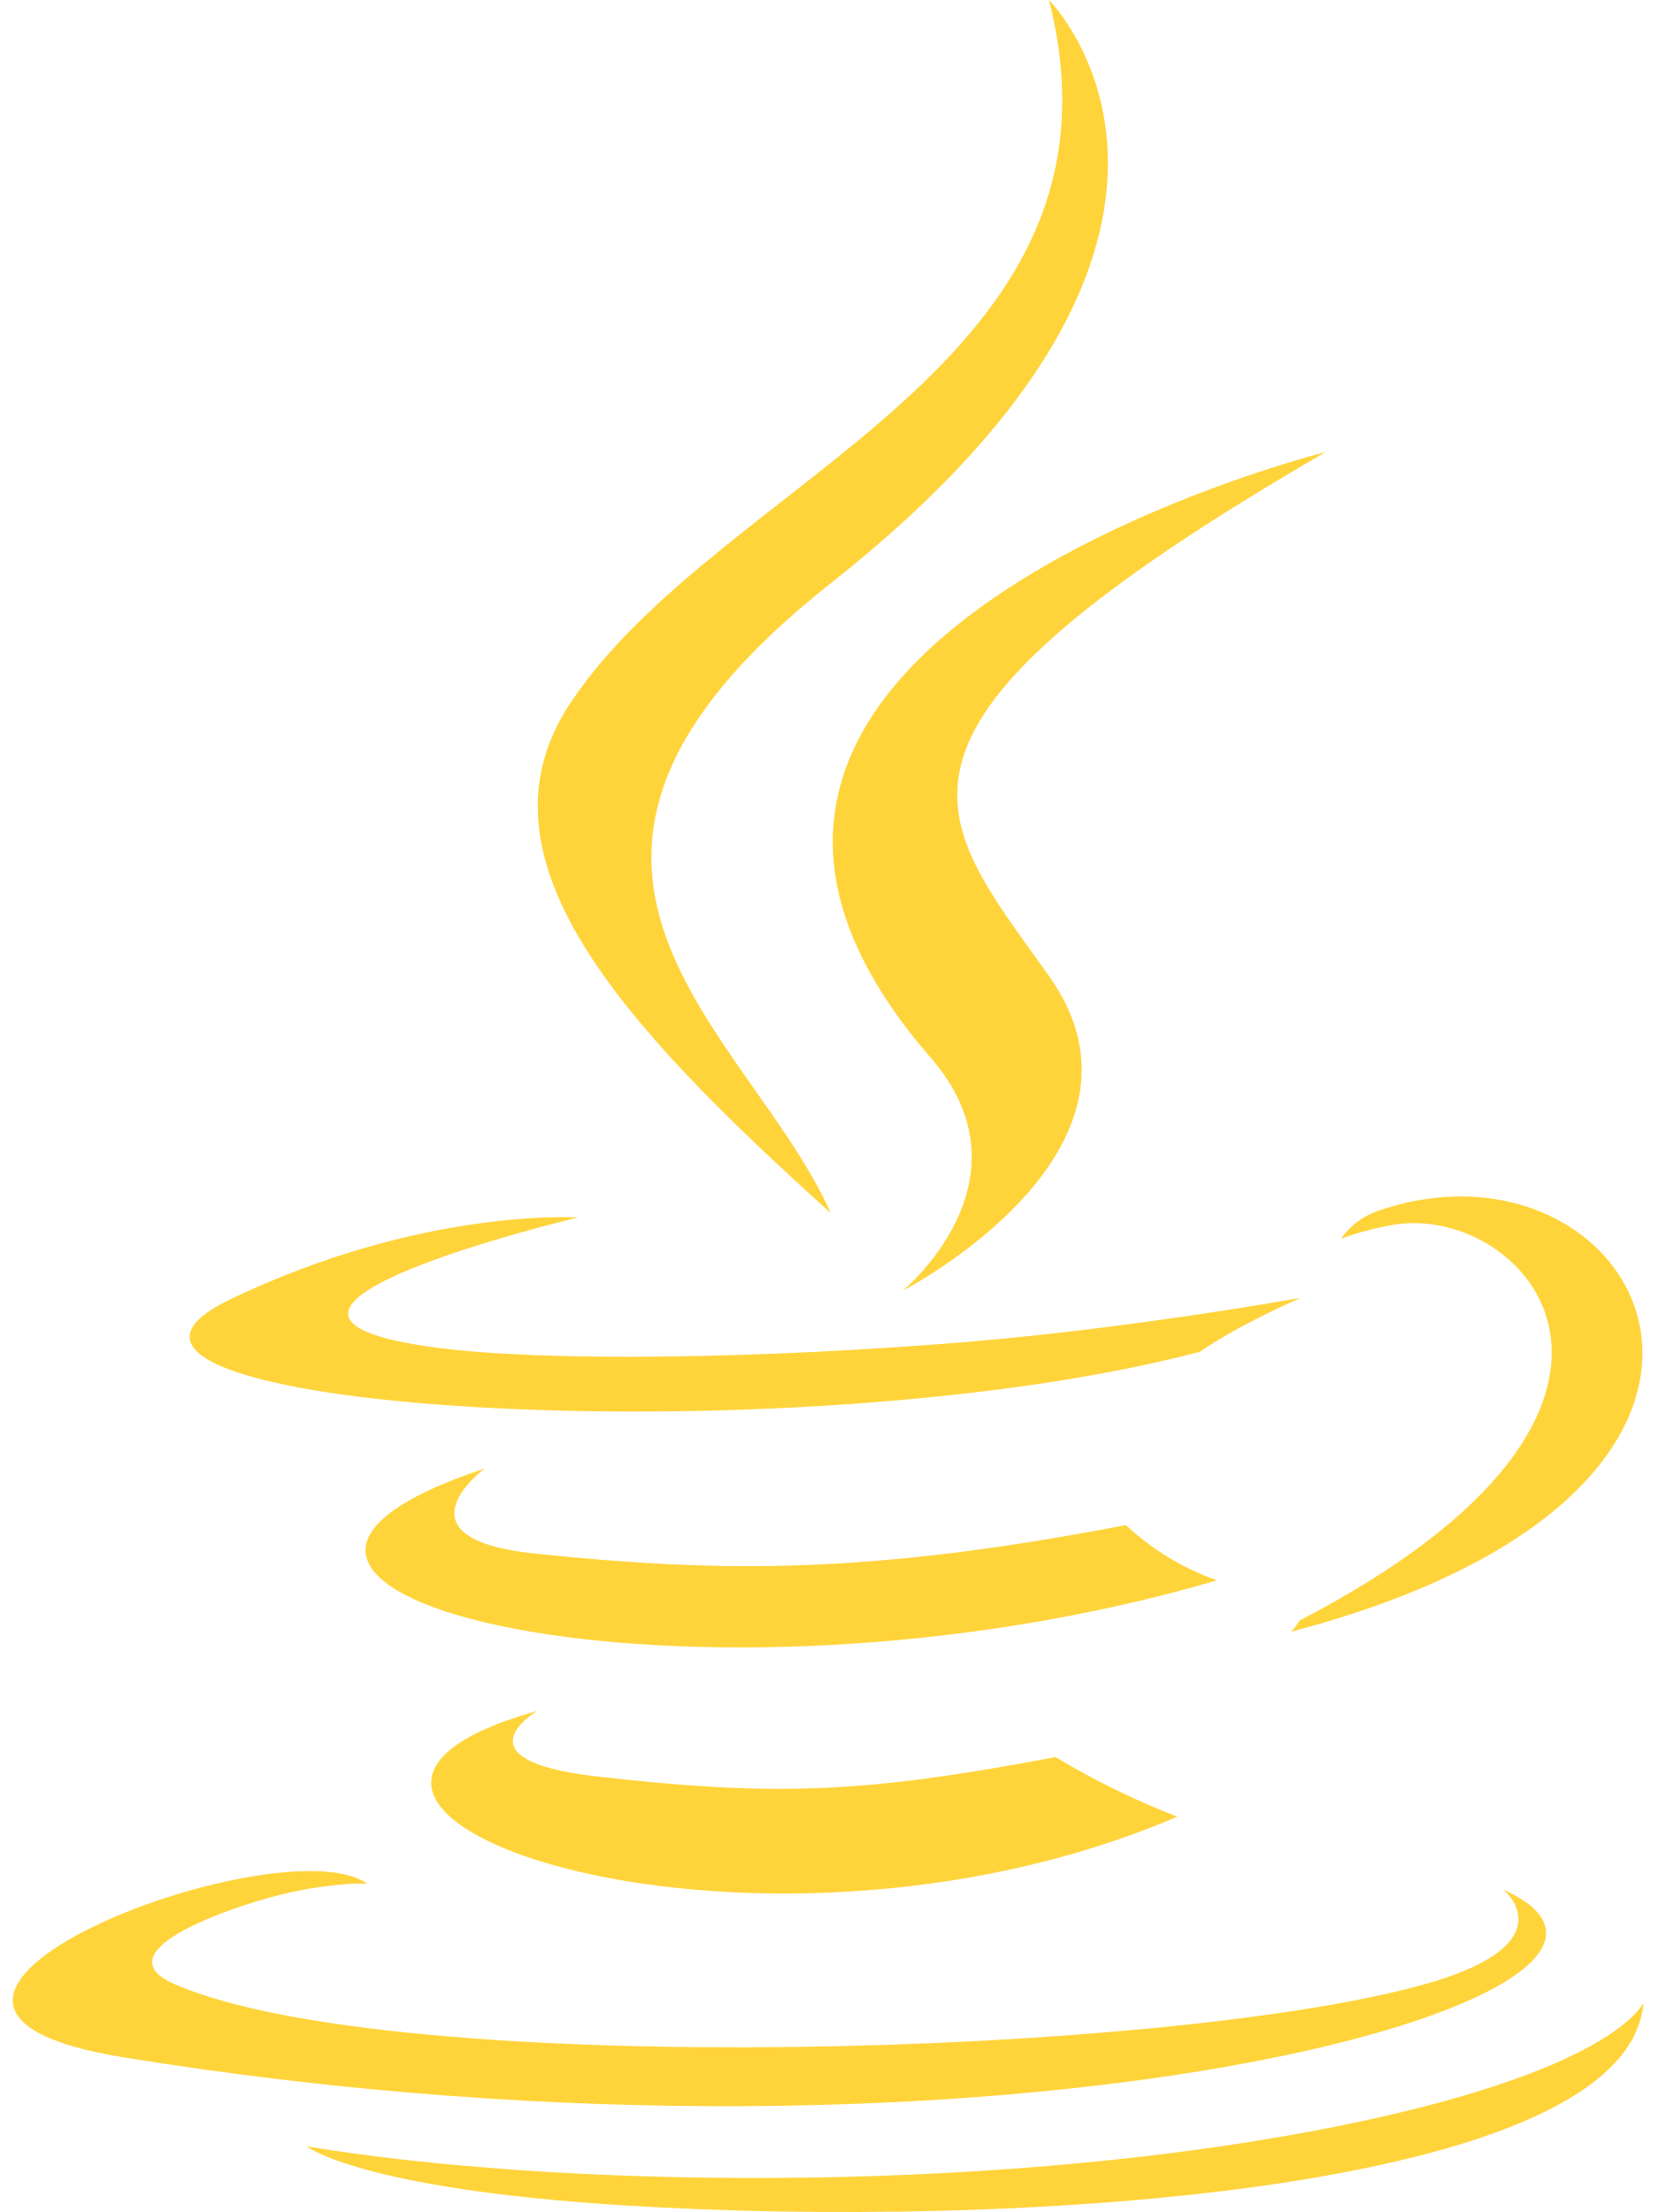
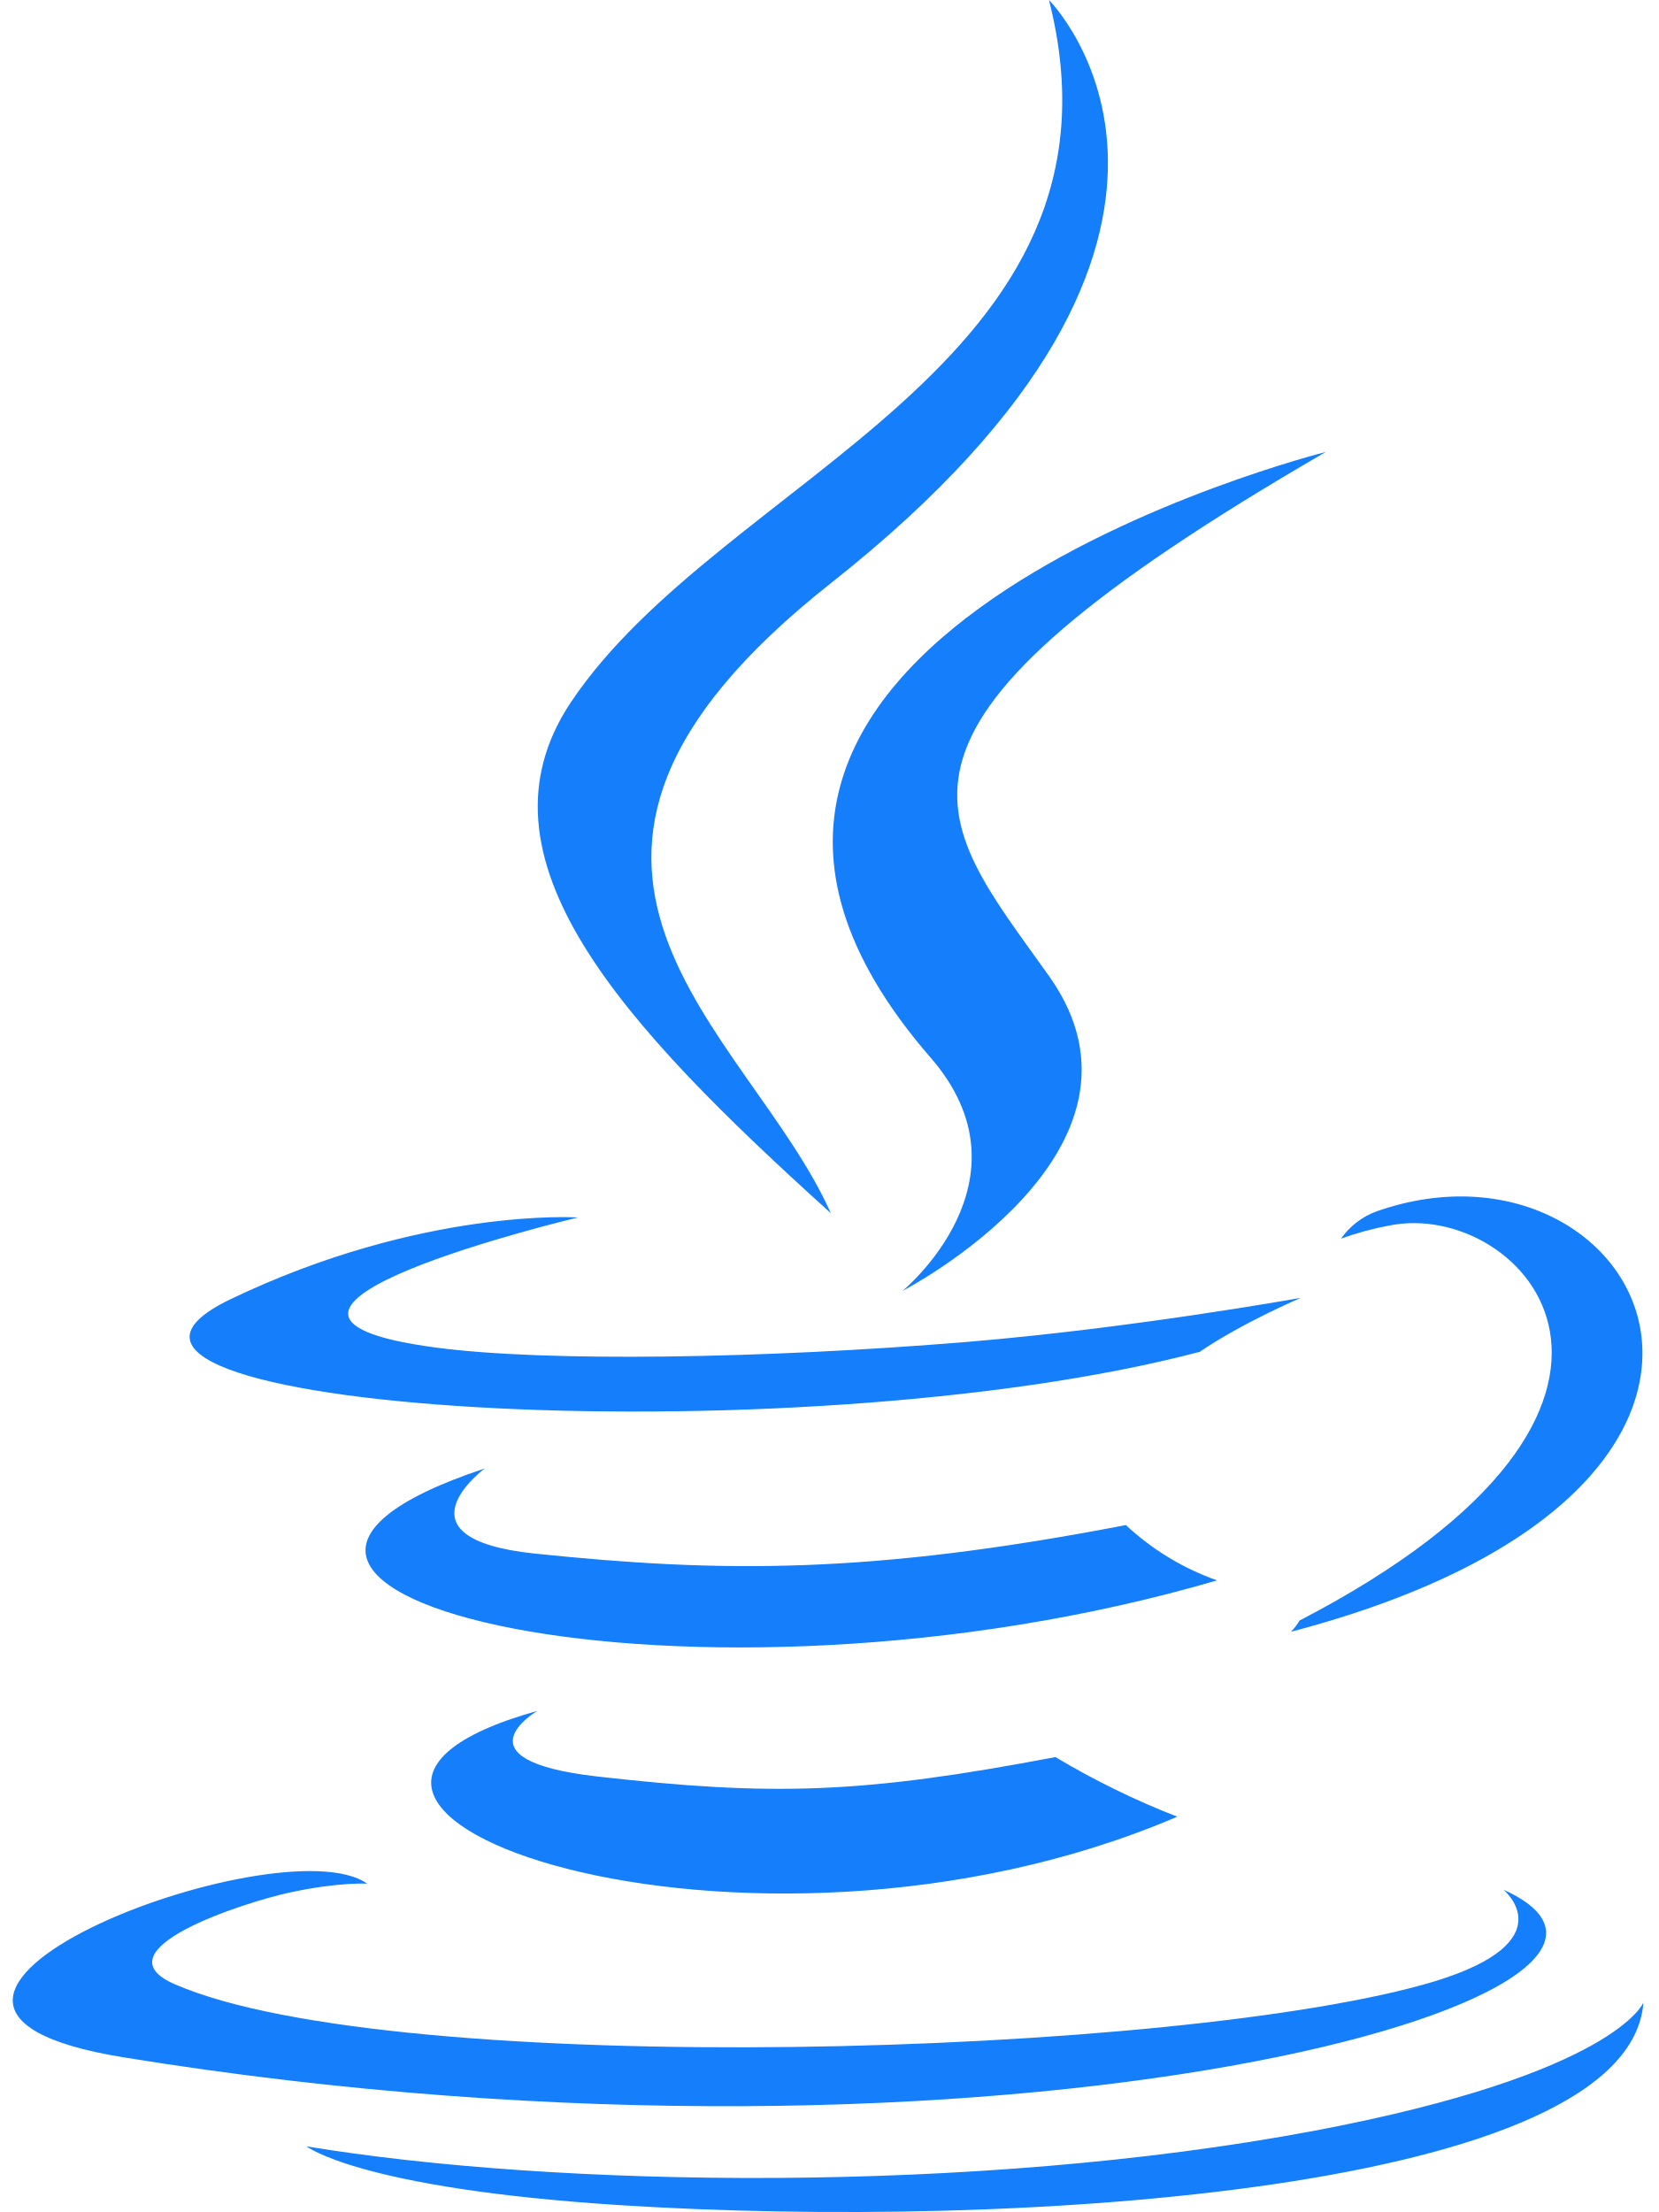
<svg xmlns="http://www.w3.org/2000/svg" viewBox="0 0 384 512">
-   <path fill="#FFD43B" d="M277.7 312.9c9.8-6.7 23.4-12.5 23.4-12.5s-38.7 7-77.2 10.2c-47.1 3.9-97.7 4.7-123.1 1.3-60.1-8 33-30.1 33-30.1s-36.1-2.4-80.6 19c-52.5 25.4 130 37 224.5 12.1zm-85.4-32.1c-19-42.7-83.1-80.2 0-145.8C296 53.2 242.8 0 242.8 0c21.5 84.5-75.6 110.1-110.7 162.6-23.9 35.9 11.7 74.4 60.2 118.2zm114.6-176.2c.1 0-175.2 43.8-91.5 140.2 24.7 28.4-6.5 54-6.5 54s62.7-32.4 33.9-72.9c-26.9-37.8-47.5-56.6 64.1-121.3zm-6.1 270.5a12.2 12.2 0 0 1 -2 2.6c128.3-33.7 81.1-118.9 19.8-97.3a17.3 17.3 0 0 0 -8.2 6.3 70.5 70.5 0 0 1 11-3c31-6.5 75.5 41.5-20.6 91.4zM348 437.4s14.5 11.9-15.9 21.2c-57.9 17.5-240.8 22.8-291.6 .7-18.3-7.9 16-19 26.8-21.3 11.2-2.4 17.7-2 17.7-2-20.3-14.3-131.3 28.1-56.4 40.2C232.8 509.4 401 461.3 348 437.4zM124.4 396c-78.7 22 47.9 67.4 148.1 24.5a185.9 185.9 0 0 1 -28.2-13.8c-44.7 8.5-65.4 9.1-106 4.5-33.5-3.8-13.9-15.2-13.9-15.2zm179.8 97.2c-78.7 14.8-175.8 13.1-233.3 3.6 0-.1 11.8 9.7 72.4 13.6 92.2 5.9 233.8-3.3 237.1-46.9 0 0-6.4 16.5-76.2 29.7zM260.6 353c-59.2 11.4-93.5 11.1-136.8 6.6-33.5-3.5-11.6-19.7-11.6-19.7-86.8 28.8 48.2 61.4 169.5 25.9a60.4 60.4 0 0 1 -21.1-12.8z" />
+   <path fill="#147efb" d="M277.7 312.9c9.8-6.7 23.4-12.5 23.4-12.5s-38.7 7-77.2 10.2c-47.1 3.9-97.7 4.7-123.1 1.3-60.1-8 33-30.1 33-30.1s-36.1-2.4-80.6 19c-52.5 25.4 130 37 224.5 12.1zm-85.4-32.1c-19-42.7-83.1-80.2 0-145.8C296 53.2 242.8 0 242.8 0c21.5 84.5-75.6 110.1-110.7 162.6-23.9 35.9 11.7 74.4 60.2 118.2zm114.6-176.2c.1 0-175.2 43.8-91.5 140.2 24.7 28.4-6.5 54-6.5 54s62.7-32.4 33.9-72.9c-26.9-37.8-47.5-56.6 64.1-121.3zm-6.1 270.5a12.2 12.2 0 0 1 -2 2.6c128.3-33.7 81.1-118.9 19.8-97.3a17.3 17.3 0 0 0 -8.2 6.3 70.5 70.5 0 0 1 11-3c31-6.5 75.5 41.5-20.6 91.4zM348 437.4s14.5 11.9-15.9 21.2c-57.9 17.5-240.8 22.8-291.6 .7-18.3-7.9 16-19 26.8-21.3 11.2-2.4 17.7-2 17.7-2-20.3-14.3-131.3 28.1-56.4 40.2C232.8 509.4 401 461.3 348 437.4zM124.4 396c-78.7 22 47.9 67.4 148.1 24.5a185.9 185.9 0 0 1 -28.2-13.8c-44.7 8.5-65.4 9.1-106 4.5-33.5-3.8-13.9-15.2-13.9-15.2zm179.8 97.2c-78.7 14.8-175.8 13.1-233.3 3.6 0-.1 11.8 9.7 72.4 13.6 92.2 5.9 233.8-3.3 237.1-46.9 0 0-6.4 16.5-76.2 29.7zM260.6 353c-59.2 11.4-93.5 11.1-136.8 6.6-33.5-3.5-11.6-19.7-11.6-19.7-86.8 28.8 48.2 61.4 169.5 25.9a60.4 60.4 0 0 1 -21.1-12.8z" />
</svg>
